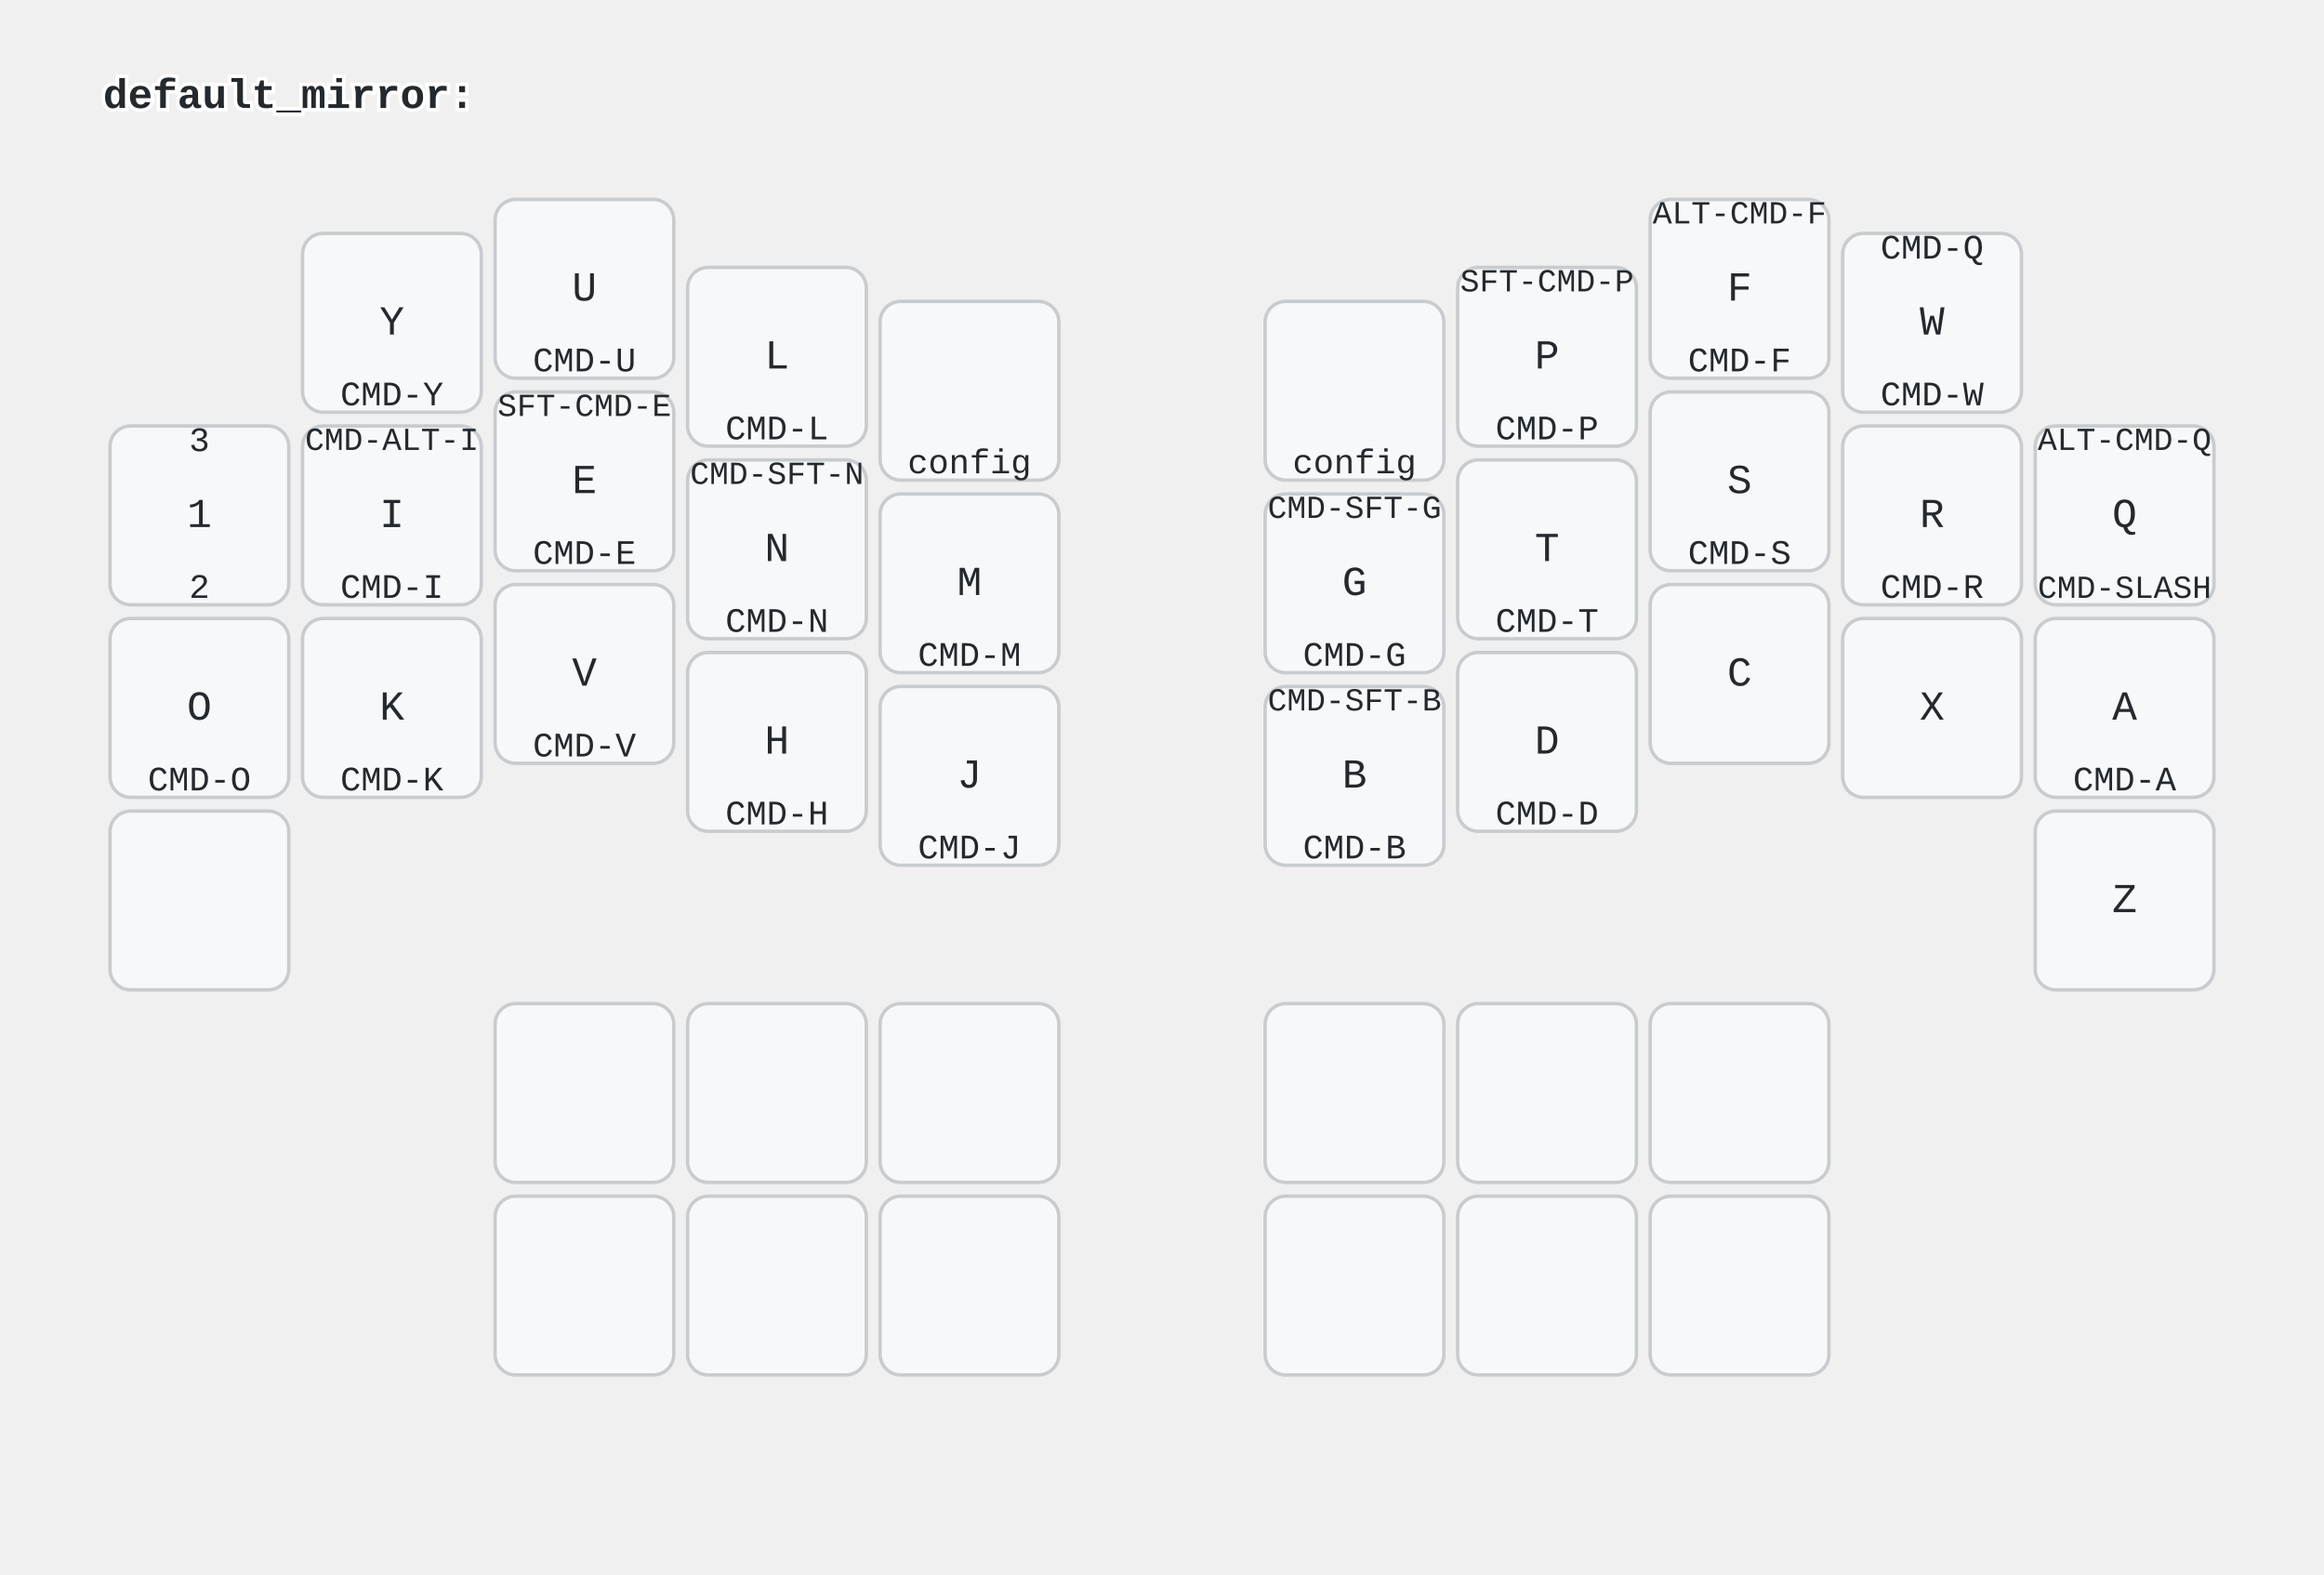
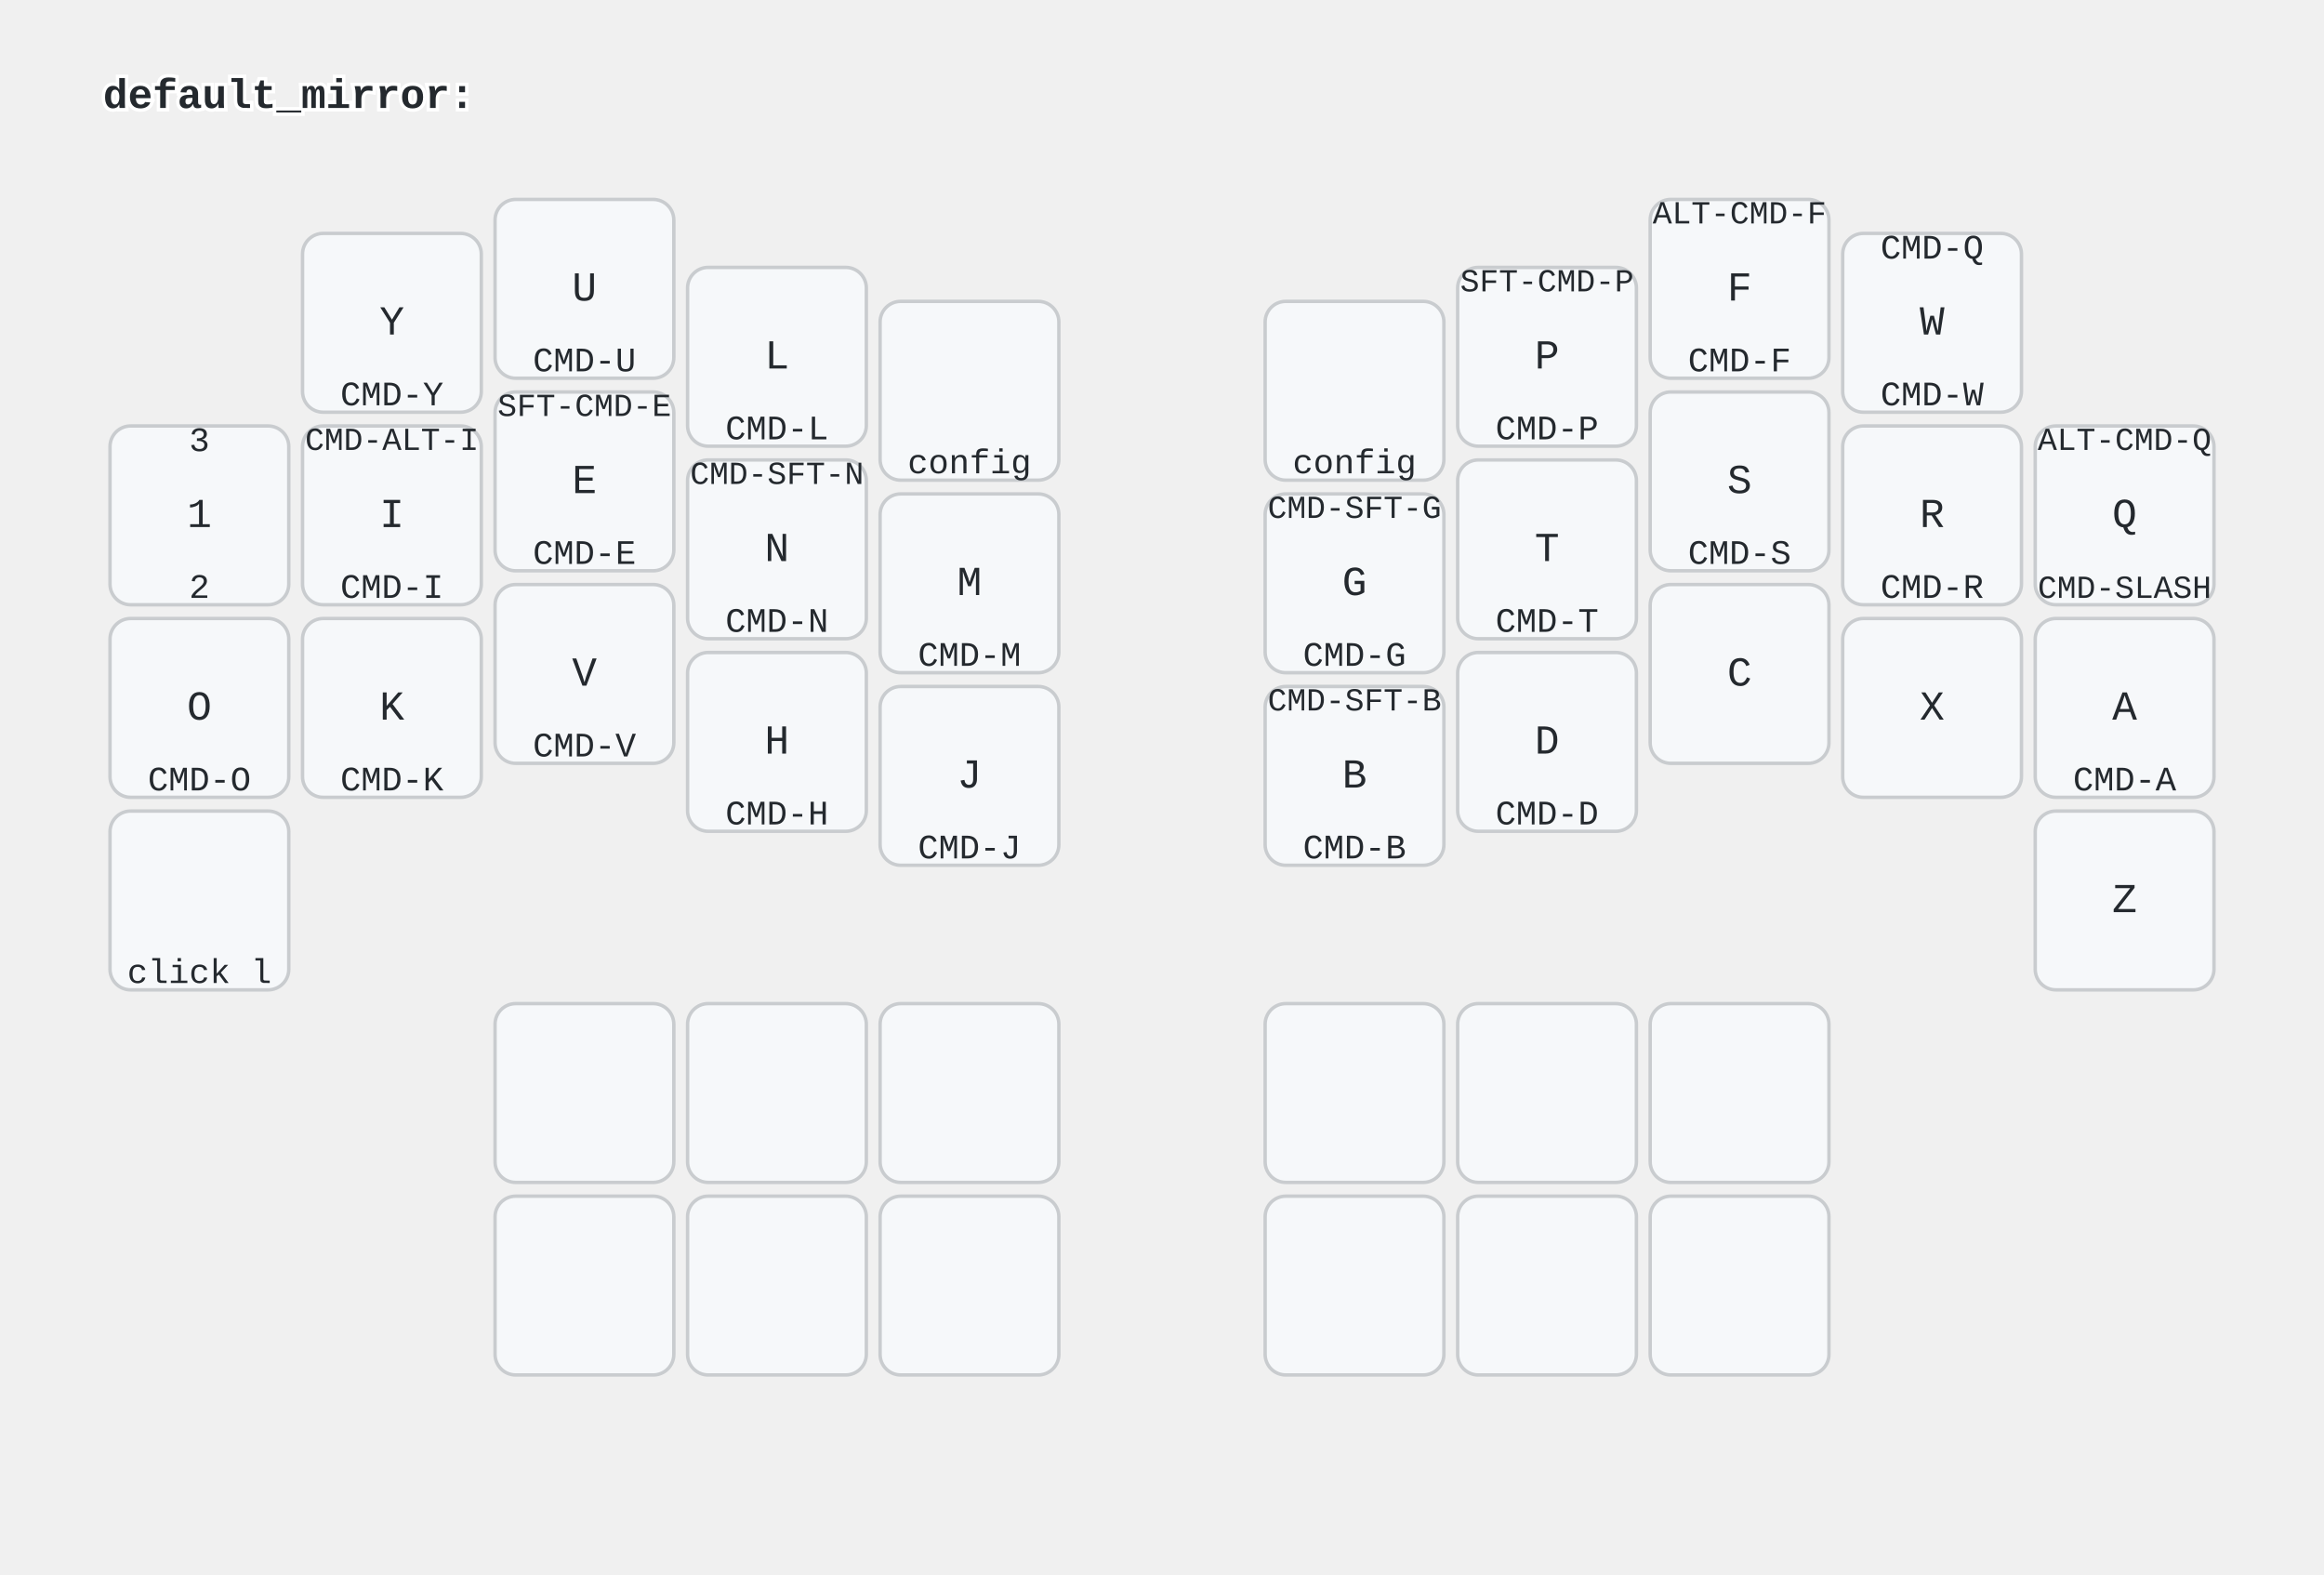
<svg xmlns="http://www.w3.org/2000/svg" xmlns:xlink="http://www.w3.org/1999/xlink" width="676.0" height="457.882" viewBox="0 0 676.0 457.882" class="keymap">
  <defs>/* start glyphs */
<svg id="tabler:box-multiple">
      <svg class="icon icon-tabler icon-tabler-box-multiple" viewBox="0 0 24 24" stroke-width="2" stroke="currentColor" fill="none" stroke-linecap="round" stroke-linejoin="round">
        <path stroke="none" d="M0 0h24v24H0z" fill="none" />
        <path d="M7 3m0 2a2 2 0 0 1 2 -2h10a2 2 0 0 1 2 2v10a2 2 0 0 1 -2 2h-10a2 2 0 0 1 -2 -2z" />
        <path d="M17 17v2a2 2 0 0 1 -2 2h-10a2 2 0 0 1 -2 -2v-10a2 2 0 0 1 2 -2h2" />
      </svg>
    </svg>
-     <svg id="mdi:cancel">
-       <svg id="mdi-cancel" viewBox="0 0 24 24">
-         <path d="M12 2C17.5 2 22 6.5 22 12S17.5 22 12 22 2 17.5 2 12 6.5 2 12 2M12 4C10.1 4 8.4 4.6 7.1 5.7L18.3 16.9C19.3 15.5 20 13.8 20 12C20 7.6 16.4 4 12 4M16.9 18.3L5.7 7.1C4.6 8.4 4 10.1 4 12C4 16.4 7.6 20 12 20C13.9 20 15.6 19.4 16.9 18.3Z" />
+     <svg id="tabler:mouse">
+       <svg class="icon icon-tabler icon-tabler-mouse" viewBox="0 0 24 24" stroke-width="2" stroke="currentColor" fill="none" stroke-linecap="round" stroke-linejoin="round">
+         <path stroke="none" d="M0 0h24v24H0z" fill="none" />
+         <path d="M6 3m0 4a4 4 0 0 1 4 -4h4a4 4 0 0 1 4 4v10a4 4 0 0 1 -4 4h-4a4 4 0 0 1 -4 -4z" />
+         <path d="M12 7l0 4" />
      </svg>
    </svg>
  </defs>/* end glyphs */
<style>/* inherit to force styles through use tags*/
svg path {
    fill: inherit;
}
/* font and background color specifications */
svg.keymap {
    font-family: SFMono-Regular,Consolas,Liberation Mono,Menlo,monospace;
    font-size: 12px;
    font-kerning: normal;
    text-rendering: optimizeLegibility;
    fill: #24292e;
}

/* default key styling */
rect.key {
    fill: #f6f8fa;
    stroke: #c9cccf;
    stroke-width: 1;
}

/* color accent for combo boxes */
rect.combo {
    fill: #cdf;
}

/* color accent for held keys */
rect.held, rect.combo.held {
    fill: #fdd;
}

/* color accent for ghost (optional) keys */
rect.ghost, rect.combo.ghost {
    fill: #ddd;
}

text {
    text-anchor: middle;
    dominant-baseline: middle;
}

/* styling for layer labels */
text.label {
    font-weight: bold;
    text-anchor: start;
    stroke: white;
    stroke-width: 2;
    paint-order: stroke;
}

/* styling for combo tap, and key hold/shifted label text */
text.combo, text.hold, text.shifted {
    font-size: 10px;
}

text.hold {
    text-anchor: middle;
    dominant-baseline: auto;
}

text.shifted {
    text-anchor: middle;
    dominant-baseline: hanging;
}

/* styling for hold/shifted label text in combo box */
text.combo.hold, text.combo.shifted {
    font-size: 7px;
}

/* lighter symbol for transparent keys */
text.trans {
    fill: #7b7e81;
}

/* styling for combo dendrons */
path.combo {
    stroke-width: 1;
    stroke: gray;
    fill: none;
}

/* Start Tabler Icons Cleanup */
/* cannot use height/width with glyphs */
.icon-tabler &gt; path {
    fill: inherit;
    stroke: inherit;
}
/* hide tabler's default box */
.icon-tabler &gt; path[stroke="none"][fill="none"] {
    visibility: collapse;
}
/* End Tabler Icons Cleanup */
</style>
  <g class="layer-default_mirror">
    <text x="30.0" y="28.0" class="label">default_mirror:</text>
    <rect rx="6.0" ry="6.0" x="32.0" y="123.882" width="52.0" height="52.0" class="key" />
    <text x="58.0" y="149.882" class="tap">1</text>
    <text x="58.0" y="173.882" class="hold">2</text>
    <text x="58.0" y="125.882" class="shifted">3</text>
    <rect rx="6.0" ry="6.0" x="88.0" y="67.882" width="52.0" height="52.0" class="key" />
    <text x="114.0" y="93.882" class="tap">Y</text>
    <text x="114.0" y="117.882" class="hold">CMD-Y</text>
    <rect rx="6.0" ry="6.0" x="144.0" y="58.0" width="52.0" height="52.0" class="key" />
    <text x="170.0" y="84.0" class="tap">U</text>
    <text x="170.0" y="108.0" class="hold">CMD-U</text>
    <rect rx="6.0" ry="6.0" x="200.0" y="77.765" width="52.0" height="52.0" class="key" />
    <text x="226.0" y="103.765" class="tap">L</text>
    <text x="226.0" y="127.765" class="hold">CMD-L</text>
    <rect rx="6.0" ry="6.0" x="256.0" y="87.647" width="52.0" height="52.0" class="key" />
    <use href="#tabler:box-multiple" xlink:href="#tabler:box-multiple" x="275.0" y="106.647" height="14" width="14.0" class="tap glyph tabler:box-multiple" />
    <text x="282.0" y="137.647" class="hold">config</text>
    <rect rx="6.0" ry="6.0" x="32.0" y="179.882" width="52.0" height="52.0" class="key" />
    <text x="58.0" y="205.882" class="tap">O</text>
    <text x="58.0" y="229.882" class="hold">CMD-O</text>
    <rect rx="6.0" ry="6.0" x="88.0" y="123.882" width="52.0" height="52.0" class="key" />
    <text x="114.0" y="149.882" class="tap">I</text>
    <text x="114.0" y="173.882" class="hold">CMD-I</text>
    <text x="114.0" y="125.882" class="shifted" style="font-size: 78%">CMD-ALT-I</text>
    <rect rx="6.0" ry="6.0" x="144.0" y="114.0" width="52.0" height="52.0" class="key" />
    <text x="170.0" y="140.0" class="tap">E</text>
    <text x="170.0" y="164.0" class="hold">CMD-E</text>
    <text x="170.0" y="116.0" class="shifted" style="font-size: 78%">SFT-CMD-E</text>
    <rect rx="6.0" ry="6.0" x="200.0" y="133.765" width="52.0" height="52.0" class="key" />
    <text x="226.0" y="159.765" class="tap">N</text>
    <text x="226.0" y="183.765" class="hold">CMD-N</text>
    <text x="226.0" y="135.765" class="shifted" style="font-size: 78%">CMD-SFT-N</text>
    <rect rx="6.0" ry="6.0" x="256.0" y="143.647" width="52.0" height="52.0" class="key" />
    <text x="282.0" y="169.647" class="tap">M</text>
    <text x="282.0" y="193.647" class="hold">CMD-M</text>
    <rect rx="6.0" ry="6.0" x="32.0" y="235.882" width="52.0" height="52.0" class="key" />
-     <use href="#mdi:cancel" xlink:href="#mdi:cancel" x="51.0" y="254.882" height="14" width="14.0" class="tap glyph mdi:cancel" />
+     <use href="#tabler:mouse" xlink:href="#tabler:mouse" x="51.0" y="254.882" height="14" width="14.0" class="tap glyph tabler:mouse" />
+     <text x="58.0" y="285.882" class="hold">click l</text>
    <rect rx="6.0" ry="6.0" x="88.0" y="179.882" width="52.0" height="52.0" class="key" />
    <text x="114.0" y="205.882" class="tap">K</text>
    <text x="114.0" y="229.882" class="hold">CMD-K</text>
    <rect rx="6.0" ry="6.0" x="144.0" y="170.0" width="52.0" height="52.0" class="key" />
    <text x="170.0" y="196.0" class="tap">V</text>
    <text x="170.0" y="220.0" class="hold">CMD-V</text>
    <rect rx="6.0" ry="6.0" x="200.0" y="189.765" width="52.0" height="52.0" class="key" />
    <text x="226.0" y="215.765" class="tap">H</text>
    <text x="226.0" y="239.765" class="hold">CMD-H</text>
    <rect rx="6.0" ry="6.0" x="256.0" y="199.647" width="52.0" height="52.0" class="key" />
    <text x="282.0" y="225.647" class="tap">J</text>
    <text x="282.0" y="249.647" class="hold">CMD-J</text>
    <rect rx="6.0" ry="6.0" x="144.0" y="291.882" width="52.0" height="52.0" class="key" />
    <rect rx="6.0" ry="6.0" x="200.0" y="291.882" width="52.0" height="52.0" class="key" />
    <rect rx="6.0" ry="6.0" x="256.0" y="291.882" width="52.0" height="52.0" class="key" />
    <rect rx="6.0" ry="6.0" x="144.0" y="347.882" width="52.0" height="52.0" class="key" />
    <rect rx="6.0" ry="6.0" x="200.0" y="347.882" width="52.0" height="52.0" class="key" />
    <rect rx="6.0" ry="6.0" x="256.0" y="347.882" width="52.0" height="52.0" class="key" />
    <rect rx="6.0" ry="6.0" x="368.0" y="87.647" width="52.0" height="52.0" class="key" />
    <use href="#tabler:box-multiple" xlink:href="#tabler:box-multiple" x="387.0" y="106.647" height="14" width="14.0" class="tap glyph tabler:box-multiple" />
    <text x="394.0" y="137.647" class="hold">config</text>
    <rect rx="6.0" ry="6.0" x="424.0" y="77.765" width="52.0" height="52.0" class="key" />
    <text x="450.0" y="103.765" class="tap">P</text>
    <text x="450.0" y="127.765" class="hold">CMD-P</text>
    <text x="450.0" y="79.765" class="shifted" style="font-size: 78%">SFT-CMD-P</text>
    <rect rx="6.0" ry="6.0" x="480.0" y="58" width="52.0" height="52.0" class="key" />
    <text x="506.0" y="84" class="tap">F</text>
    <text x="506.0" y="108" class="hold">CMD-F</text>
    <text x="506.0" y="60" class="shifted" style="font-size: 78%">ALT-CMD-F</text>
    <rect rx="6.0" ry="6.0" x="536.0" y="67.882" width="52.0" height="52.0" class="key" />
    <text x="562.0" y="93.882" class="tap">W</text>
    <text x="562.0" y="117.882" class="hold">CMD-W</text>
    <text x="562.0" y="69.882" class="shifted">CMD-Q</text>
    <rect rx="6.0" ry="6.0" x="592.0" y="123.882" width="52.0" height="52.0" class="key" />
    <text x="618.0" y="149.882" class="tap">Q</text>
    <text x="618.0" y="173.882" class="hold" style="font-size: 78%">CMD-SLASH</text>
    <text x="618.0" y="125.882" class="shifted" style="font-size: 78%">ALT-CMD-Q</text>
    <rect rx="6.0" ry="6.0" x="368.0" y="143.647" width="52.0" height="52.0" class="key" />
    <text x="394.0" y="169.647" class="tap">G</text>
    <text x="394.0" y="193.647" class="hold">CMD-G</text>
    <text x="394.0" y="145.647" class="shifted" style="font-size: 78%">CMD-SFT-G</text>
    <rect rx="6.0" ry="6.0" x="424.0" y="133.765" width="52.0" height="52.0" class="key" />
    <text x="450.0" y="159.765" class="tap">T</text>
    <text x="450.0" y="183.765" class="hold">CMD-T</text>
    <rect rx="6.0" ry="6.0" x="480.0" y="114.0" width="52.0" height="52.0" class="key" />
    <text x="506.0" y="140.0" class="tap">S</text>
    <text x="506.0" y="164.0" class="hold">CMD-S</text>
    <rect rx="6.0" ry="6.0" x="536.0" y="123.882" width="52.0" height="52.0" class="key" />
    <text x="562.0" y="149.882" class="tap">R</text>
    <text x="562.0" y="173.882" class="hold">CMD-R</text>
    <rect rx="6.0" ry="6.0" x="592.0" y="179.882" width="52.0" height="52.0" class="key" />
    <text x="618.0" y="205.882" class="tap">A</text>
    <text x="618.0" y="229.882" class="hold">CMD-A</text>
    <rect rx="6.0" ry="6.0" x="368.0" y="199.647" width="52.0" height="52.0" class="key" />
    <text x="394.0" y="225.647" class="tap">B</text>
    <text x="394.0" y="249.647" class="hold">CMD-B</text>
    <text x="394.0" y="201.647" class="shifted" style="font-size: 78%">CMD-SFT-B</text>
    <rect rx="6.0" ry="6.0" x="424.0" y="189.765" width="52.0" height="52.0" class="key" />
    <text x="450.0" y="215.765" class="tap">D</text>
    <text x="450.0" y="239.765" class="hold">CMD-D</text>
    <rect rx="6.0" ry="6.0" x="480.0" y="170.0" width="52.0" height="52.0" class="key" />
    <text x="506.0" y="196.0" class="tap">C</text>
    <rect rx="6.0" ry="6.0" x="536.0" y="179.882" width="52.0" height="52.0" class="key" />
    <text x="562.0" y="205.882" class="tap">X</text>
    <rect rx="6.0" ry="6.0" x="592.0" y="235.882" width="52.0" height="52.0" class="key" />
    <text x="618.0" y="261.882" class="tap">Z</text>
    <rect rx="6.0" ry="6.0" x="368.0" y="291.882" width="52.0" height="52.0" class="key" />
    <rect rx="6.0" ry="6.0" x="424.0" y="291.882" width="52.0" height="52.0" class="key" />
    <rect rx="6.0" ry="6.0" x="480.0" y="291.882" width="52.0" height="52.0" class="key" />
    <rect rx="6.0" ry="6.0" x="368.0" y="347.882" width="52.0" height="52.0" class="key" />
    <rect rx="6.0" ry="6.0" x="424.0" y="347.882" width="52.0" height="52.0" class="key" />
    <rect rx="6.0" ry="6.0" x="480.0" y="347.882" width="52.0" height="52.0" class="key" />
  </g>
</svg>
